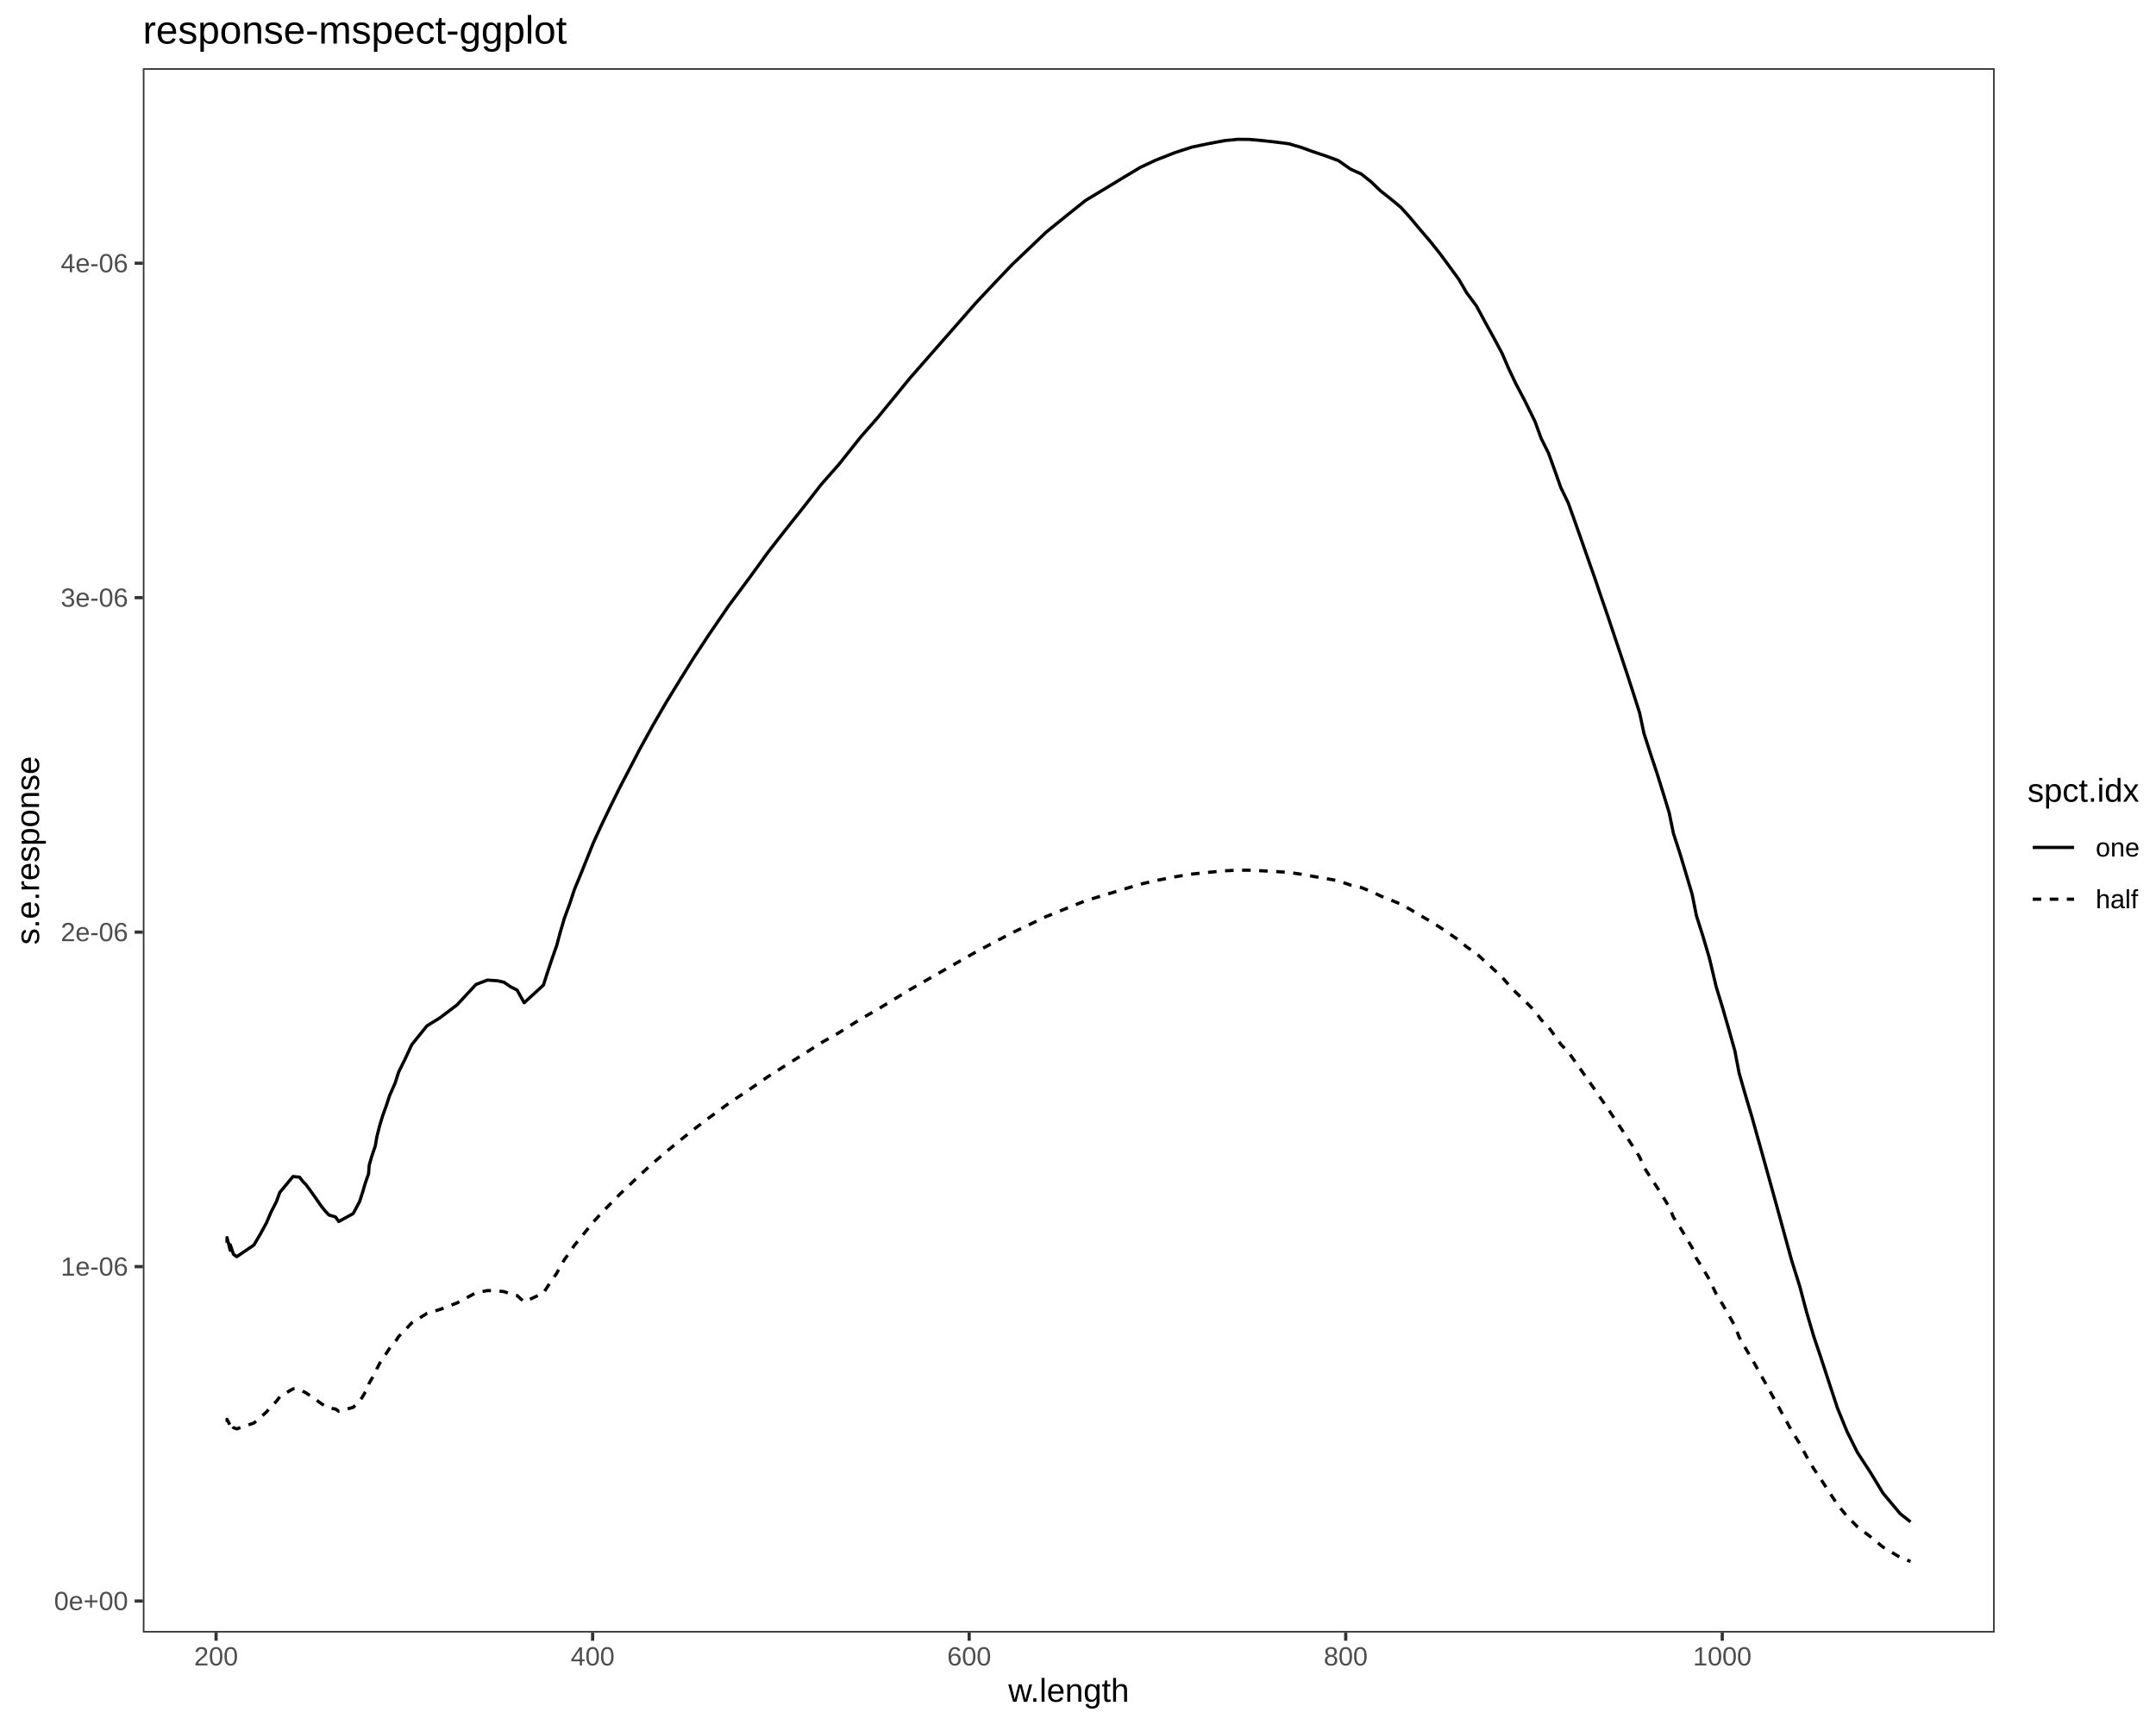
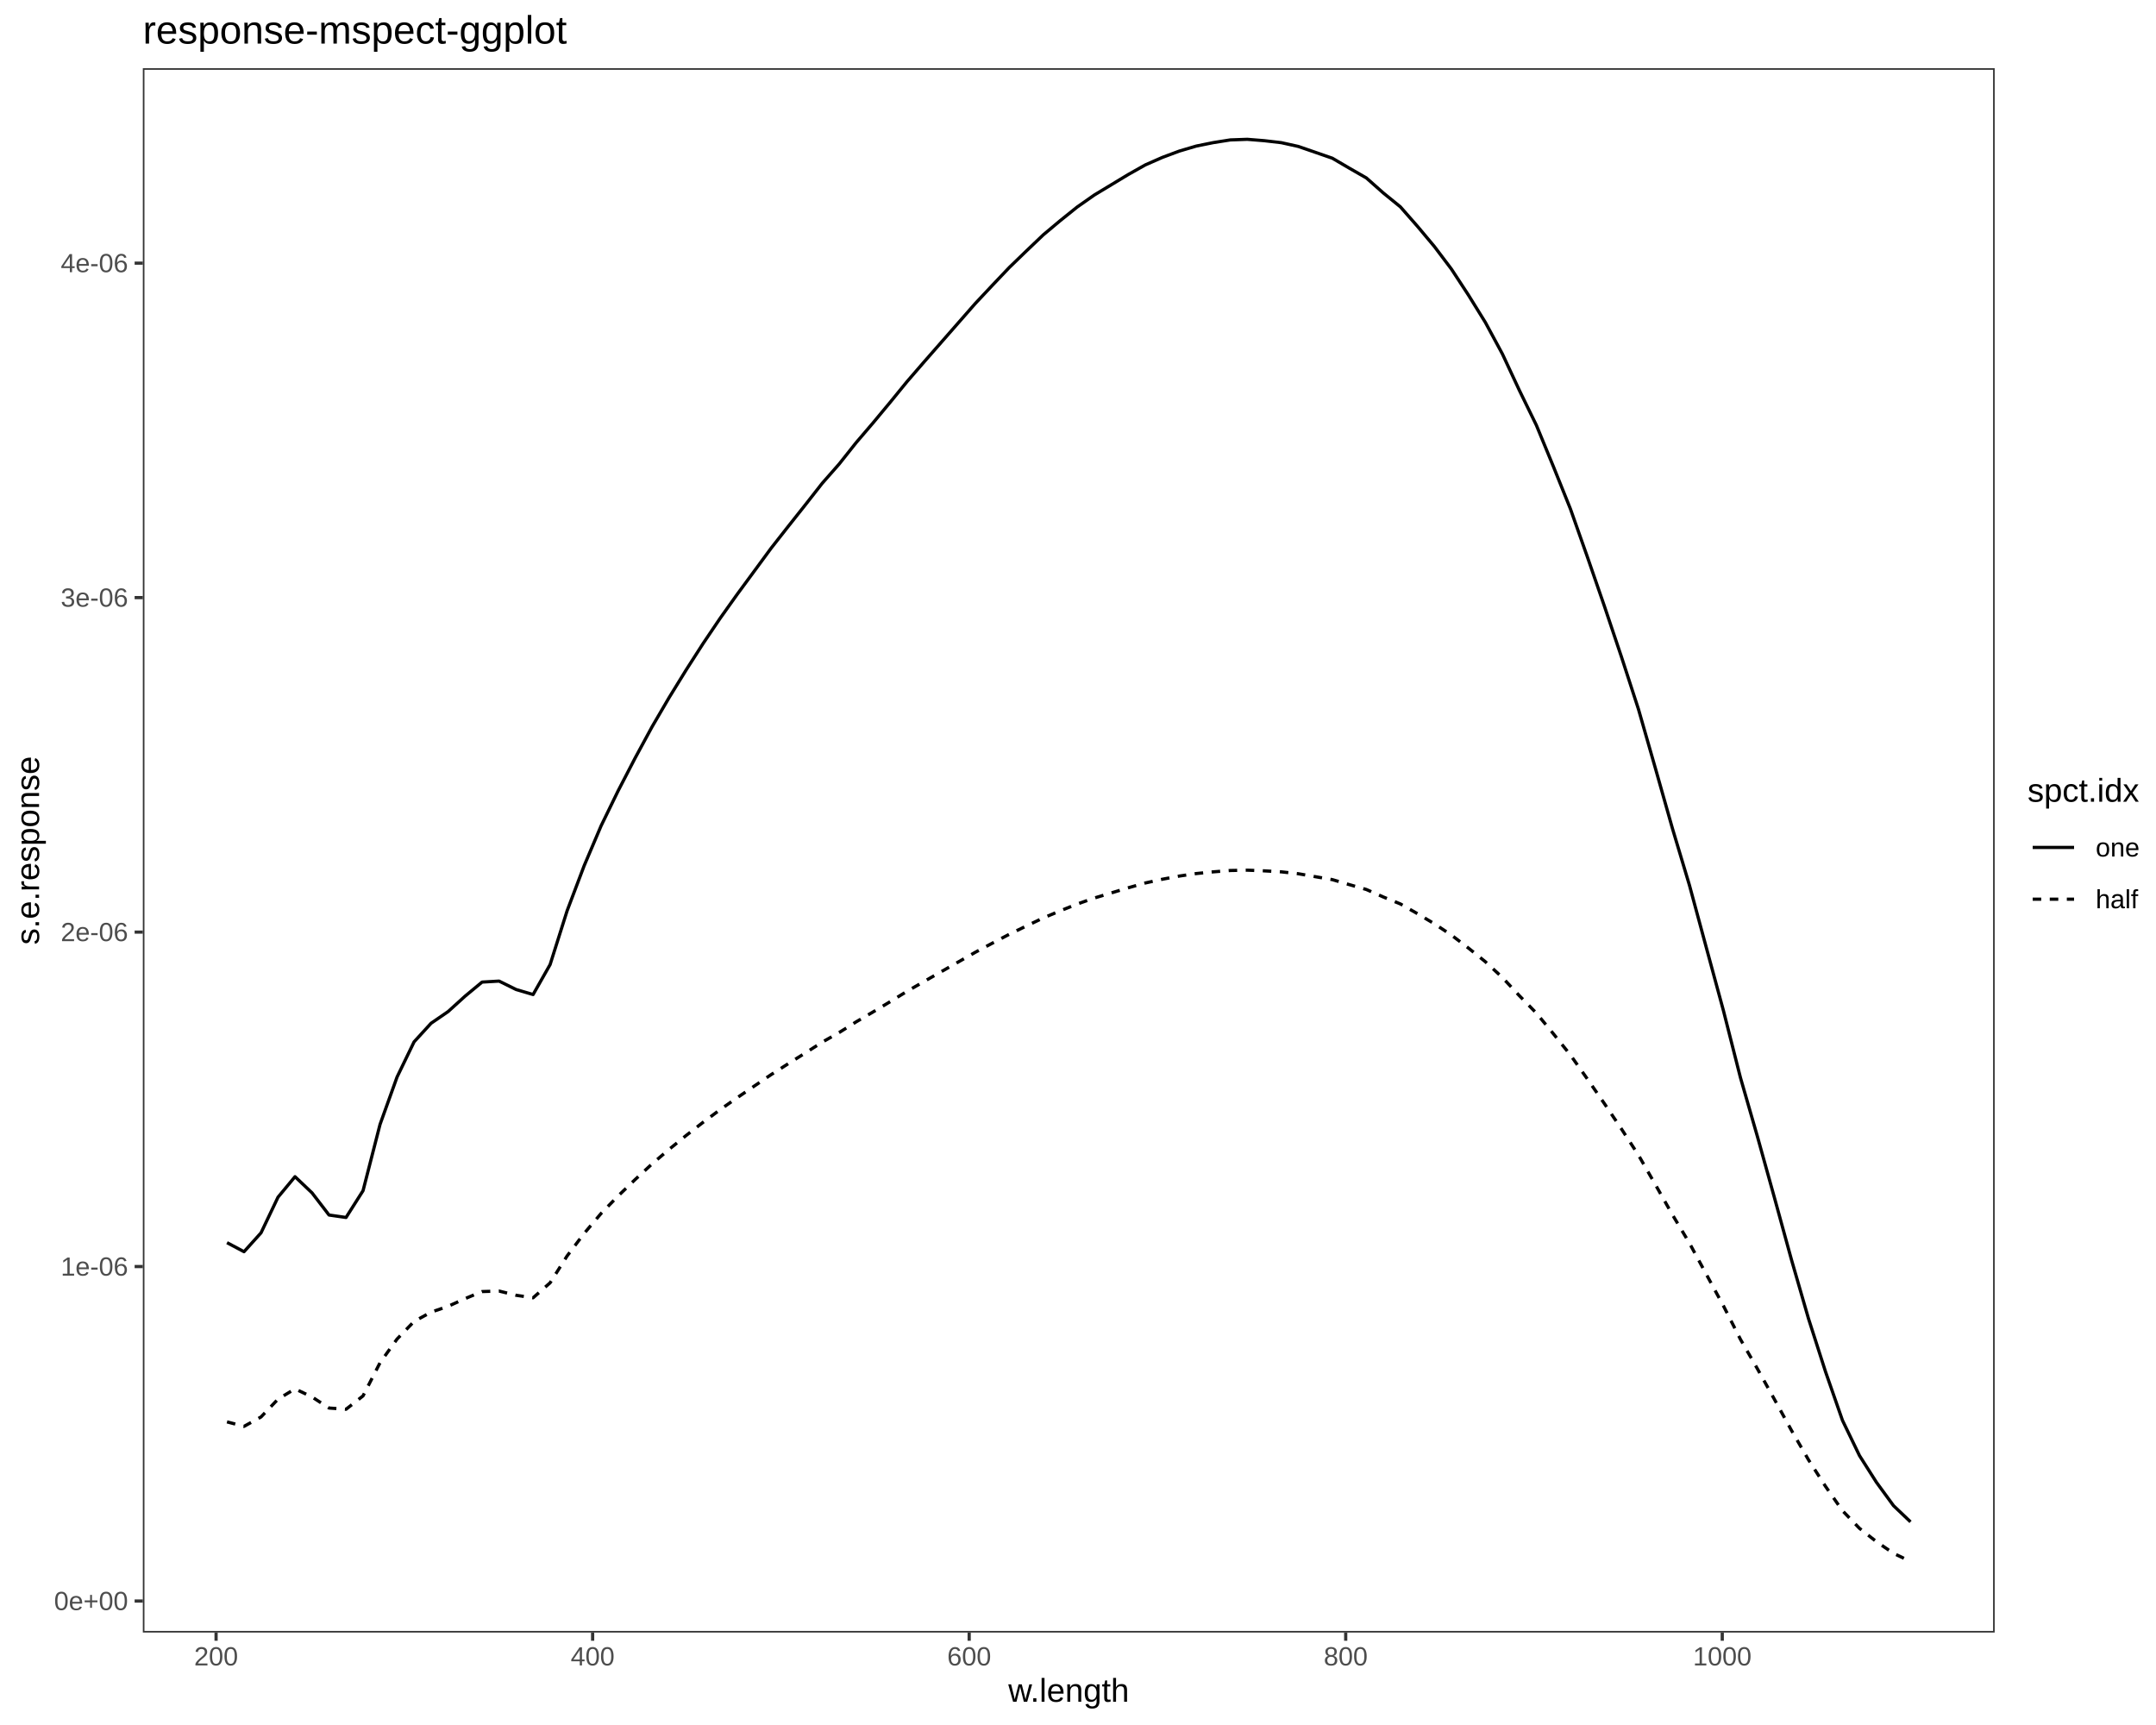
<svg xmlns="http://www.w3.org/2000/svg" viewBox="0 0 720.00 576.00">
  <defs>
    <style type="text/css">
    line, polyline, polygon, path, rect, circle {
      fill: none;
      stroke: #000000;
      stroke-linecap: round;
      stroke-linejoin: round;
      stroke-miterlimit: 10.00;
    }
  </style>
  </defs>
  <rect width="100%" height="100%" style="stroke: none; fill: #FFFFFF;" />
  <rect x="0.00" y="0.00" width="720.00" height="576.00" style="stroke-width: 1.07; stroke: #FFFFFF; fill: #FFFFFF;" />
  <defs>
    <clipPath id="cpNDcuNzB8NjY2LjEzfDU0NS4xM3wyMi43Nw==">
      <rect x="47.70" y="22.77" width="618.43" height="522.36" />
    </clipPath>
  </defs>
  <rect x="47.70" y="22.77" width="618.43" height="522.36" style="stroke-width: 1.07; stroke: none; fill: #FFFFFF;" clip-path="url(#cpNDcuNzB8NjY2LjEzfDU0NS4xM3wyMi43Nw==)" />
-   <polyline points="75.81,414.95 75.82,413.26 76.89,417.50 76.90,415.64 77.98,418.85 79.07,419.62 84.79,415.73 86.99,411.98 88.99,408.32 90.45,404.88 92.32,401.21 93.43,398.17 97.84,392.86 100.03,393.07 101.12,394.48 102.21,395.60 103.30,397.08 104.39,398.59 105.48,400.13 106.57,401.71 107.66,403.24 108.76,404.54 109.85,405.71 112.04,406.35 113.13,407.88 117.96,405.22 120.08,401.23 121.07,398.18 121.97,395.12 123.08,391.94 123.30,389.08 124.20,385.95 125.31,382.70 125.87,379.51 126.77,375.94 127.75,372.68 128.99,369.24 130.10,365.85 131.97,361.60 133.13,357.96 135.29,353.60 137.50,348.85 142.56,342.56 146.86,339.91 152.63,335.54 158.95,328.73 162.79,327.26 166.11,327.49 168.31,327.98 170.50,329.49 172.69,330.60 173.78,332.57 175.05,334.84 181.48,328.93 182.80,324.80 184.25,320.45 185.91,315.72 187.02,311.57 188.48,306.60 190.35,301.52 191.80,297.09 194.01,291.74 196.06,286.64 198.14,281.46 200.64,275.98 203.82,269.35 207.11,262.70 210.41,256.39 213.55,250.35 217.96,242.33 222.37,234.71 227.40,226.50 231.81,219.44 236.74,211.94 243.30,202.34 250.23,193.01 256.54,184.32 262.04,177.28 268.65,168.97 274.16,161.88 280.19,155.02 287.38,145.98 292.88,139.71 298.39,132.98 303.89,126.24 309.40,119.96 314.91,113.68 320.41,107.40 325.92,101.12 332.30,94.34 338.03,88.32 343.53,83.09 349.34,77.54 355.95,72.19 362.55,66.91 368.88,63.10 375.48,59.09 380.84,55.88 385.92,53.49 392.51,50.91 398.06,49.12 403.56,47.97 409.05,46.94 413.36,46.52 417.24,46.56 421.64,46.95 426.03,47.44 430.43,48.01 434.52,49.21 438.12,50.52 442.22,51.89 446.92,53.60 451.01,56.47 454.61,58.11 457.90,60.72 461.03,63.73 464.31,66.32 467.79,69.20 470.90,72.65 474.20,76.61 477.50,80.45 480.80,84.59 484.08,89.03 487.22,93.33 489.71,97.64 493.05,102.15 496.00,107.62 498.49,112.13 501.65,118.04 503.82,123.08 506.18,128.05 509.33,134.04 512.62,140.75 514.66,146.36 517.14,151.33 519.20,157.04 521.24,162.81 523.72,167.94 525.92,174.09 528.11,180.29 530.30,186.55 532.51,192.81 534.69,199.25 536.89,205.62 539.08,212.17 541.27,218.71 543.46,225.32 545.52,231.67 547.56,238.07 548.99,244.84 551.18,251.65 553.33,258.11 555.39,264.71 557.42,271.36 558.86,278.34 561.01,284.94 563.07,291.80 565.10,298.64 566.53,305.79 568.69,312.58 570.87,319.98 573.11,329.45 575.26,336.48 577.32,343.64 579.35,350.85 580.78,358.30 582.98,365.97 585.13,373.20 587.32,381.04 589.51,388.88 591.70,396.78 593.90,404.73 596.09,412.75 598.29,420.76 601.07,429.66 603.34,438.24 605.67,446.14 608.16,453.53 611.16,462.70 613.64,470.23 616.80,477.97 620.28,484.99 624.68,491.73 628.83,498.58 634.57,505.45 638.02,508.17 " style="stroke-width: 1.07; stroke-linecap: butt;" clip-path="url(#cpNDcuNzB8NjY2LjEzfDU0NS4xM3wyMi43Nw==)" />
-   <polyline points="75.81,474.78 75.82,473.93 76.89,476.06 76.90,475.12 77.98,476.73 79.07,477.11 84.79,475.17 86.99,473.29 88.99,471.47 90.45,469.74 92.32,467.91 93.43,466.39 97.84,463.74 100.03,463.84 101.12,464.54 102.21,465.10 103.30,465.84 104.39,466.60 105.48,467.37 106.57,468.16 107.66,468.92 108.76,469.57 109.85,470.16 112.04,470.48 113.13,471.24 117.96,469.92 120.08,467.92 121.07,466.39 121.97,464.86 123.08,463.27 123.30,461.84 124.20,460.28 125.31,458.65 125.87,457.06 126.77,455.27 127.75,453.65 128.99,451.92 130.10,450.23 131.97,448.10 133.13,446.28 135.29,444.10 137.50,441.73 142.56,438.58 146.86,437.26 152.63,435.07 158.95,431.67 162.79,430.93 166.11,431.05 168.31,431.29 170.50,432.05 172.69,432.60 173.78,433.59 175.05,434.72 181.48,431.77 182.80,429.71 184.25,427.53 185.91,425.16 187.02,423.09 188.48,420.60 190.35,418.06 191.80,415.85 194.01,413.17 196.06,410.63 198.14,408.04 200.64,405.29 203.82,401.98 207.11,398.65 210.41,395.50 213.55,392.48 217.96,388.47 222.37,384.66 227.40,380.55 231.81,377.02 236.74,373.28 243.30,368.47 250.23,363.81 256.54,359.46 262.04,355.95 268.65,351.79 274.16,348.24 280.19,344.82 287.38,340.29 292.88,337.16 298.39,333.80 303.89,330.43 309.40,327.28 314.91,324.14 320.41,321.00 325.92,317.86 332.30,314.47 338.03,311.46 343.53,308.85 349.34,306.07 355.95,303.40 362.55,300.76 368.88,298.85 375.48,296.85 380.84,295.24 385.92,294.05 392.51,292.76 398.06,291.86 403.56,291.29 409.05,290.77 413.36,290.56 417.24,290.58 421.64,290.78 426.03,291.02 430.43,291.31 434.52,291.91 438.12,292.56 442.22,293.25 446.92,294.10 451.01,295.54 454.61,296.36 457.90,297.66 461.03,299.17 464.31,300.46 467.79,301.91 470.90,303.63 474.20,305.61 477.50,307.53 480.80,309.60 484.08,311.82 487.22,313.97 489.71,316.13 493.05,318.38 496.00,321.11 498.49,323.37 501.65,326.32 503.82,328.84 506.18,331.33 509.33,334.32 512.62,337.68 514.66,340.48 517.14,342.97 519.20,345.82 521.24,348.71 523.72,351.27 525.92,354.35 528.11,357.45 530.30,360.58 532.51,363.71 534.69,366.93 536.89,370.11 539.08,373.39 541.27,376.66 543.46,379.96 545.52,383.14 547.56,386.34 548.99,389.72 551.18,393.13 553.33,396.36 555.39,399.66 557.42,402.99 558.86,406.47 561.01,409.77 563.07,413.20 565.10,416.63 566.53,420.20 568.69,423.60 570.87,427.30 573.11,432.03 575.26,435.54 577.32,439.13 579.35,442.73 580.78,446.45 582.98,450.29 585.13,453.90 587.32,457.82 589.51,461.74 591.70,465.69 593.90,469.67 596.09,473.68 598.29,477.68 601.07,482.13 603.34,486.43 605.67,490.37 608.16,494.07 611.16,498.65 613.64,502.42 616.80,506.29 620.28,509.80 624.68,513.17 628.83,516.59 634.57,520.03 638.02,521.39 " style="stroke-width: 1.07; stroke-dasharray: 2.85,2.85; stroke-linecap: butt;" clip-path="url(#cpNDcuNzB8NjY2LjEzfDU0NS4xM3wyMi43Nw==)" />
+   <polyline points="75.81,414.94 81.49,417.96 87.17,411.66 92.84,399.76 98.52,392.91 104.20,398.31 109.88,405.71 115.56,406.53 121.24,397.58 126.92,375.44 132.60,359.63 138.28,347.89 143.96,341.68 149.63,337.79 155.31,332.64 160.99,327.93 166.67,327.60 172.35,330.41 178.03,332.09 183.71,322.08 189.39,304.12 195.07,289.10 200.74,275.75 206.42,264.08 212.10,253.12 217.78,242.64 223.46,232.92 229.14,223.70 234.82,214.85 240.50,206.44 246.18,198.46 251.85,190.76 257.53,183.03 263.21,175.80 268.89,168.64 274.57,161.39 280.25,154.93 285.93,147.78 291.61,141.14 297.29,134.31 302.96,127.36 308.64,120.80 314.32,114.32 320.00,107.84 325.68,101.36 331.36,95.31 337.04,89.33 342.72,83.84 348.40,78.42 354.07,73.67 359.75,69.11 365.43,65.13 371.11,61.70 376.79,58.27 382.47,55.07 388.15,52.57 393.83,50.45 399.51,48.77 405.18,47.62 410.86,46.72 416.54,46.52 422.22,46.98 427.90,47.64 433.58,48.90 439.26,50.86 444.94,52.83 450.62,56.16 456.29,59.41 461.97,64.44 467.65,69.06 473.33,75.53 479.01,82.31 484.69,89.83 490.37,98.50 496.05,107.67 501.73,118.19 507.40,130.35 513.08,142.00 518.76,155.79 524.44,169.92 530.12,186.00 535.80,202.43 541.48,219.32 547.16,236.79 552.84,256.60 558.52,276.66 564.19,295.58 569.87,316.58 575.55,337.49 581.23,359.86 586.91,379.56 592.59,399.98 598.27,420.66 603.95,440.30 609.63,458.01 615.30,474.29 620.98,486.05 626.66,494.99 632.34,502.76 638.02,508.17 " style="stroke-width: 1.07; stroke-linecap: butt;" clip-path="url(#cpNDcuNzB8NjY2LjEzfDU0NS4xM3wyMi43Nw==)" />
+   <polyline points="75.81,474.78 81.49,476.28 87.17,473.14 92.84,467.19 98.52,463.76 104.20,466.46 109.88,470.16 115.56,470.57 121.24,466.10 126.92,455.02 132.60,447.12 138.28,441.25 143.96,438.14 149.63,436.20 155.31,433.63 160.99,431.27 166.67,431.10 172.35,432.51 178.03,433.35 183.71,428.34 189.39,419.37 195.07,411.86 200.74,405.18 206.42,399.34 212.10,393.87 217.78,388.62 223.46,383.77 229.14,379.15 234.82,374.73 240.50,370.52 246.18,366.54 251.85,362.68 257.53,358.82 263.21,355.20 268.89,351.63 274.57,348.00 280.25,344.77 285.93,341.20 291.61,337.87 297.29,334.46 302.96,330.98 308.64,327.70 314.32,324.46 320.00,321.23 325.68,317.99 331.36,314.96 337.04,311.97 342.72,309.22 348.40,306.51 354.07,304.14 359.75,301.86 365.43,299.87 371.11,298.16 376.79,296.44 382.47,294.84 388.15,293.59 393.83,292.53 399.51,291.69 405.18,291.12 410.86,290.67 416.54,290.56 422.22,290.79 427.90,291.12 433.58,291.75 439.26,292.74 444.94,293.72 450.62,295.39 456.29,297.01 461.97,299.52 467.65,301.83 473.33,305.07 479.01,308.46 484.69,312.22 490.37,316.56 496.05,321.14 501.73,326.40 507.40,332.48 513.08,338.30 518.76,345.20 524.44,352.27 530.12,360.31 535.80,368.52 541.48,376.96 547.16,385.70 552.84,395.60 558.52,405.63 564.19,415.09 569.87,425.59 575.55,436.05 581.23,447.23 586.91,457.09 592.59,467.29 598.27,477.64 603.95,487.45 609.63,496.31 615.30,504.45 620.98,510.33 626.66,514.80 632.34,518.68 638.02,521.39 " style="stroke-width: 1.07; stroke-dasharray: 2.85,2.85; stroke-linecap: butt;" clip-path="url(#cpNDcuNzB8NjY2LjEzfDU0NS4xM3wyMi43Nw==)" />
  <rect x="47.70" y="22.77" width="618.43" height="522.36" style="stroke-width: 1.07; stroke: #333333;" clip-path="url(#cpNDcuNzB8NjY2LjEzfDU0NS4xM3wyMi43Nw==)" />
  <defs>
    <clipPath id="cpMC4wMHw3MjAuMDB8NTc2LjAwfDAuMDA=">
      <rect x="0.00" y="0.00" width="720.00" height="576.00" />
    </clipPath>
  </defs>
  <g clip-path="url(#cpMC4wMHw3MjAuMDB8NTc2LjAwfDAuMDA=)">
    <text x="18.06" y="537.63" style="font-size: 8.80px; fill: #4D4D4D; font-family: Liberation Sans;" textLength="24.70px" lengthAdjust="spacingAndGlyphs">0e+00</text>
  </g>
  <g clip-path="url(#cpMC4wMHw3MjAuMDB8NTc2LjAwfDAuMDA=)">
    <text x="20.28" y="425.95" style="font-size: 8.80px; fill: #4D4D4D; font-family: Liberation Sans;" textLength="22.48px" lengthAdjust="spacingAndGlyphs">1e-06</text>
  </g>
  <g clip-path="url(#cpMC4wMHw3MjAuMDB8NTc2LjAwfDAuMDA=)">
-     <text x="20.28" y="314.27" style="font-size: 8.80px; fill: #4D4D4D; font-family: Liberation Sans;" textLength="22.48px" lengthAdjust="spacingAndGlyphs">2e-06</text>
+     <text x="20.28" y="314.26" style="font-size: 8.80px; fill: #4D4D4D; font-family: Liberation Sans;" textLength="22.48px" lengthAdjust="spacingAndGlyphs">2e-06</text>
  </g>
  <g clip-path="url(#cpMC4wMHw3MjAuMDB8NTc2LjAwfDAuMDA=)">
-     <text x="20.28" y="202.60" style="font-size: 8.80px; fill: #4D4D4D; font-family: Liberation Sans;" textLength="22.48px" lengthAdjust="spacingAndGlyphs">3e-06</text>
+     <text x="20.28" y="202.58" style="font-size: 8.80px; fill: #4D4D4D; font-family: Liberation Sans;" textLength="22.48px" lengthAdjust="spacingAndGlyphs">3e-06</text>
  </g>
  <g clip-path="url(#cpMC4wMHw3MjAuMDB8NTc2LjAwfDAuMDA=)">
-     <text x="20.28" y="90.92" style="font-size: 8.80px; fill: #4D4D4D; font-family: Liberation Sans;" textLength="22.48px" lengthAdjust="spacingAndGlyphs">4e-06</text>
+     <text x="20.28" y="90.89" style="font-size: 8.80px; fill: #4D4D4D; font-family: Liberation Sans;" textLength="22.48px" lengthAdjust="spacingAndGlyphs">4e-06</text>
  </g>
  <polyline points="44.96,534.61 47.70,534.61 " style="stroke-width: 1.07; stroke: #333333; stroke-linecap: butt;" clip-path="url(#cpMC4wMHw3MjAuMDB8NTc2LjAwfDAuMDA=)" />
-   <polyline points="44.96,422.93 47.70,422.93 " style="stroke-width: 1.07; stroke: #333333; stroke-linecap: butt;" clip-path="url(#cpMC4wMHw3MjAuMDB8NTc2LjAwfDAuMDA=)" />
-   <polyline points="44.96,311.25 47.70,311.25 " style="stroke-width: 1.07; stroke: #333333; stroke-linecap: butt;" clip-path="url(#cpMC4wMHw3MjAuMDB8NTc2LjAwfDAuMDA=)" />
-   <polyline points="44.96,199.57 47.70,199.57 " style="stroke-width: 1.07; stroke: #333333; stroke-linecap: butt;" clip-path="url(#cpMC4wMHw3MjAuMDB8NTc2LjAwfDAuMDA=)" />
-   <polyline points="44.96,87.89 47.70,87.89 " style="stroke-width: 1.07; stroke: #333333; stroke-linecap: butt;" clip-path="url(#cpMC4wMHw3MjAuMDB8NTc2LjAwfDAuMDA=)" />
+   <polyline points="44.96,422.92 47.70,422.92 " style="stroke-width: 1.07; stroke: #333333; stroke-linecap: butt;" clip-path="url(#cpMC4wMHw3MjAuMDB8NTc2LjAwfDAuMDA=)" />
+   <polyline points="44.96,311.24 47.70,311.24 " style="stroke-width: 1.07; stroke: #333333; stroke-linecap: butt;" clip-path="url(#cpMC4wMHw3MjAuMDB8NTc2LjAwfDAuMDA=)" />
+   <polyline points="44.96,199.55 47.70,199.55 " style="stroke-width: 1.07; stroke: #333333; stroke-linecap: butt;" clip-path="url(#cpMC4wMHw3MjAuMDB8NTc2LjAwfDAuMDA=)" />
+   <polyline points="44.96,87.87 47.70,87.87 " style="stroke-width: 1.07; stroke: #333333; stroke-linecap: butt;" clip-path="url(#cpMC4wMHw3MjAuMDB8NTc2LjAwfDAuMDA=)" />
  <polyline points="72.16,547.87 72.16,545.13 " style="stroke-width: 1.07; stroke: #333333; stroke-linecap: butt;" clip-path="url(#cpMC4wMHw3MjAuMDB8NTc2LjAwfDAuMDA=)" />
  <polyline points="197.91,547.87 197.91,545.13 " style="stroke-width: 1.07; stroke: #333333; stroke-linecap: butt;" clip-path="url(#cpMC4wMHw3MjAuMDB8NTc2LjAwfDAuMDA=)" />
  <polyline points="323.66,547.87 323.66,545.13 " style="stroke-width: 1.07; stroke: #333333; stroke-linecap: butt;" clip-path="url(#cpMC4wMHw3MjAuMDB8NTc2LjAwfDAuMDA=)" />
  <polyline points="449.40,547.87 449.40,545.13 " style="stroke-width: 1.07; stroke: #333333; stroke-linecap: butt;" clip-path="url(#cpMC4wMHw3MjAuMDB8NTc2LjAwfDAuMDA=)" />
  <polyline points="575.15,547.87 575.15,545.13 " style="stroke-width: 1.07; stroke: #333333; stroke-linecap: butt;" clip-path="url(#cpMC4wMHw3MjAuMDB8NTc2LjAwfDAuMDA=)" />
  <g clip-path="url(#cpMC4wMHw3MjAuMDB8NTc2LjAwfDAuMDA=)">
    <text x="64.83" y="556.11" style="font-size: 8.80px; fill: #4D4D4D; font-family: Liberation Sans;" textLength="14.67px" lengthAdjust="spacingAndGlyphs">200</text>
  </g>
  <g clip-path="url(#cpMC4wMHw3MjAuMDB8NTc2LjAwfDAuMDA=)">
    <text x="190.57" y="556.11" style="font-size: 8.80px; fill: #4D4D4D; font-family: Liberation Sans;" textLength="14.67px" lengthAdjust="spacingAndGlyphs">400</text>
  </g>
  <g clip-path="url(#cpMC4wMHw3MjAuMDB8NTc2LjAwfDAuMDA=)">
    <text x="316.32" y="556.11" style="font-size: 8.80px; fill: #4D4D4D; font-family: Liberation Sans;" textLength="14.67px" lengthAdjust="spacingAndGlyphs">600</text>
  </g>
  <g clip-path="url(#cpMC4wMHw3MjAuMDB8NTc2LjAwfDAuMDA=)">
    <text x="442.07" y="556.11" style="font-size: 8.80px; fill: #4D4D4D; font-family: Liberation Sans;" textLength="14.67px" lengthAdjust="spacingAndGlyphs">800</text>
  </g>
  <g clip-path="url(#cpMC4wMHw3MjAuMDB8NTc2LjAwfDAuMDA=)">
    <text x="565.37" y="556.11" style="font-size: 8.80px; fill: #4D4D4D; font-family: Liberation Sans;" textLength="19.56px" lengthAdjust="spacingAndGlyphs">1000</text>
  </g>
  <g clip-path="url(#cpMC4wMHw3MjAuMDB8NTc2LjAwfDAuMDA=)">
    <text x="336.72" y="568.24" style="font-size: 11.00px; font-family: Liberation Sans;" textLength="40.39px" lengthAdjust="spacingAndGlyphs">w.length</text>
  </g>
  <g clip-path="url(#cpMC4wMHw3MjAuMDB8NTc2LjAwfDAuMDA=)">
    <text transform="translate(13.04,315.47) rotate(-90)" style="font-size: 11.00px; font-family: Liberation Sans;" textLength="63.03px" lengthAdjust="spacingAndGlyphs">s.e.response</text>
  </g>
  <rect x="677.09" y="259.01" width="37.43" height="49.88" style="stroke-width: 1.07; stroke: none; fill: #FFFFFF;" clip-path="url(#cpMC4wMHw3MjAuMDB8NTc2LjAwfDAuMDA=)" />
  <g clip-path="url(#cpMC4wMHw3MjAuMDB8NTc2LjAwfDAuMDA=)">
    <text x="677.09" y="267.71" style="font-size: 11.00px; font-family: Liberation Sans;" textLength="37.31px" lengthAdjust="spacingAndGlyphs">spct.idx</text>
  </g>
  <rect x="677.09" y="274.33" width="17.28" height="17.28" style="stroke-width: 1.07; stroke: none; fill: #FFFFFF;" clip-path="url(#cpMC4wMHw3MjAuMDB8NTc2LjAwfDAuMDA=)" />
  <line x1="678.82" y1="282.97" x2="692.64" y2="282.97" style="stroke-width: 1.07; stroke-linecap: butt;" clip-path="url(#cpMC4wMHw3MjAuMDB8NTc2LjAwfDAuMDA=)" />
  <rect x="677.09" y="291.61" width="17.28" height="17.28" style="stroke-width: 1.07; stroke: none; fill: #FFFFFF;" clip-path="url(#cpMC4wMHw3MjAuMDB8NTc2LjAwfDAuMDA=)" />
  <line x1="678.82" y1="300.25" x2="692.64" y2="300.25" style="stroke-width: 1.07; stroke-dasharray: 2.85,2.85; stroke-linecap: butt;" clip-path="url(#cpMC4wMHw3MjAuMDB8NTc2LjAwfDAuMDA=)" />
  <g clip-path="url(#cpMC4wMHw3MjAuMDB8NTc2LjAwfDAuMDA=)">
    <text x="699.85" y="286.00" style="font-size: 8.80px; font-family: Liberation Sans;" textLength="14.67px" lengthAdjust="spacingAndGlyphs">one</text>
  </g>
  <g clip-path="url(#cpMC4wMHw3MjAuMDB8NTc2LjAwfDAuMDA=)">
    <text x="699.85" y="303.28" style="font-size: 8.80px; font-family: Liberation Sans;" textLength="14.17px" lengthAdjust="spacingAndGlyphs">half</text>
  </g>
  <g clip-path="url(#cpMC4wMHw3MjAuMDB8NTc2LjAwfDAuMDA=)">
    <text x="47.70" y="14.56" style="font-size: 13.20px; font-family: Liberation Sans;" textLength="141.39px" lengthAdjust="spacingAndGlyphs">response-mspect-ggplot</text>
  </g>
</svg>
